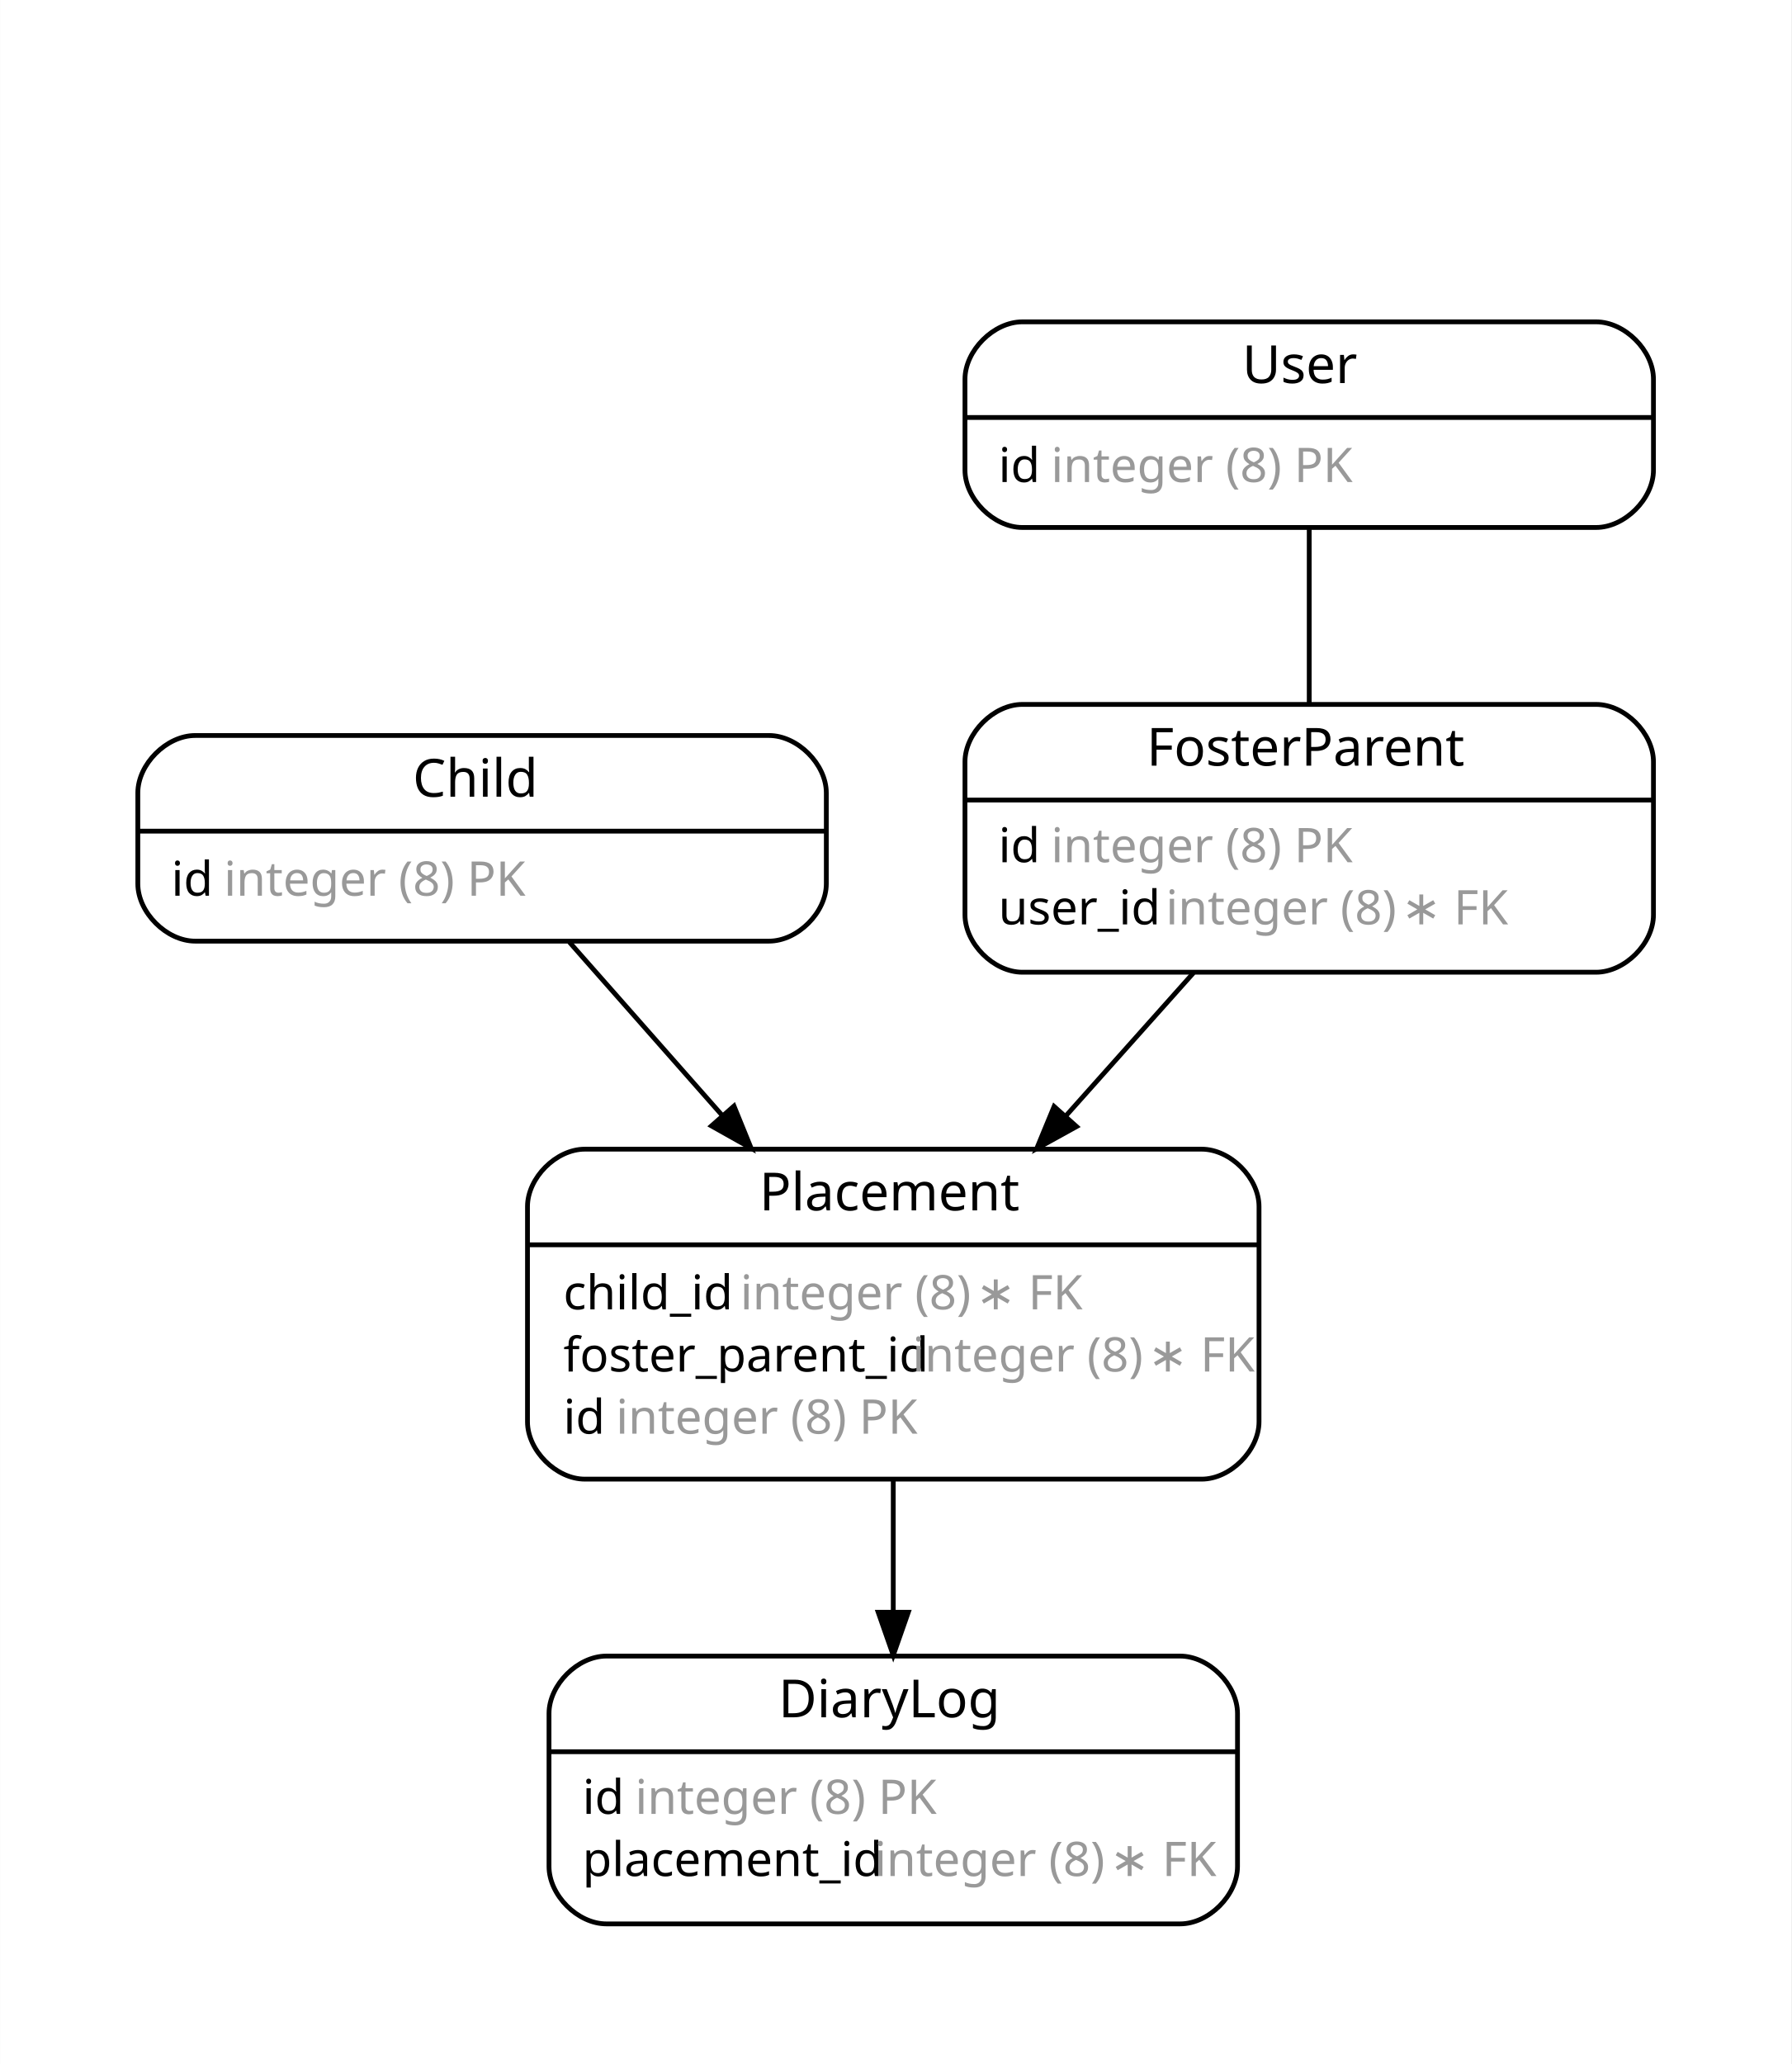
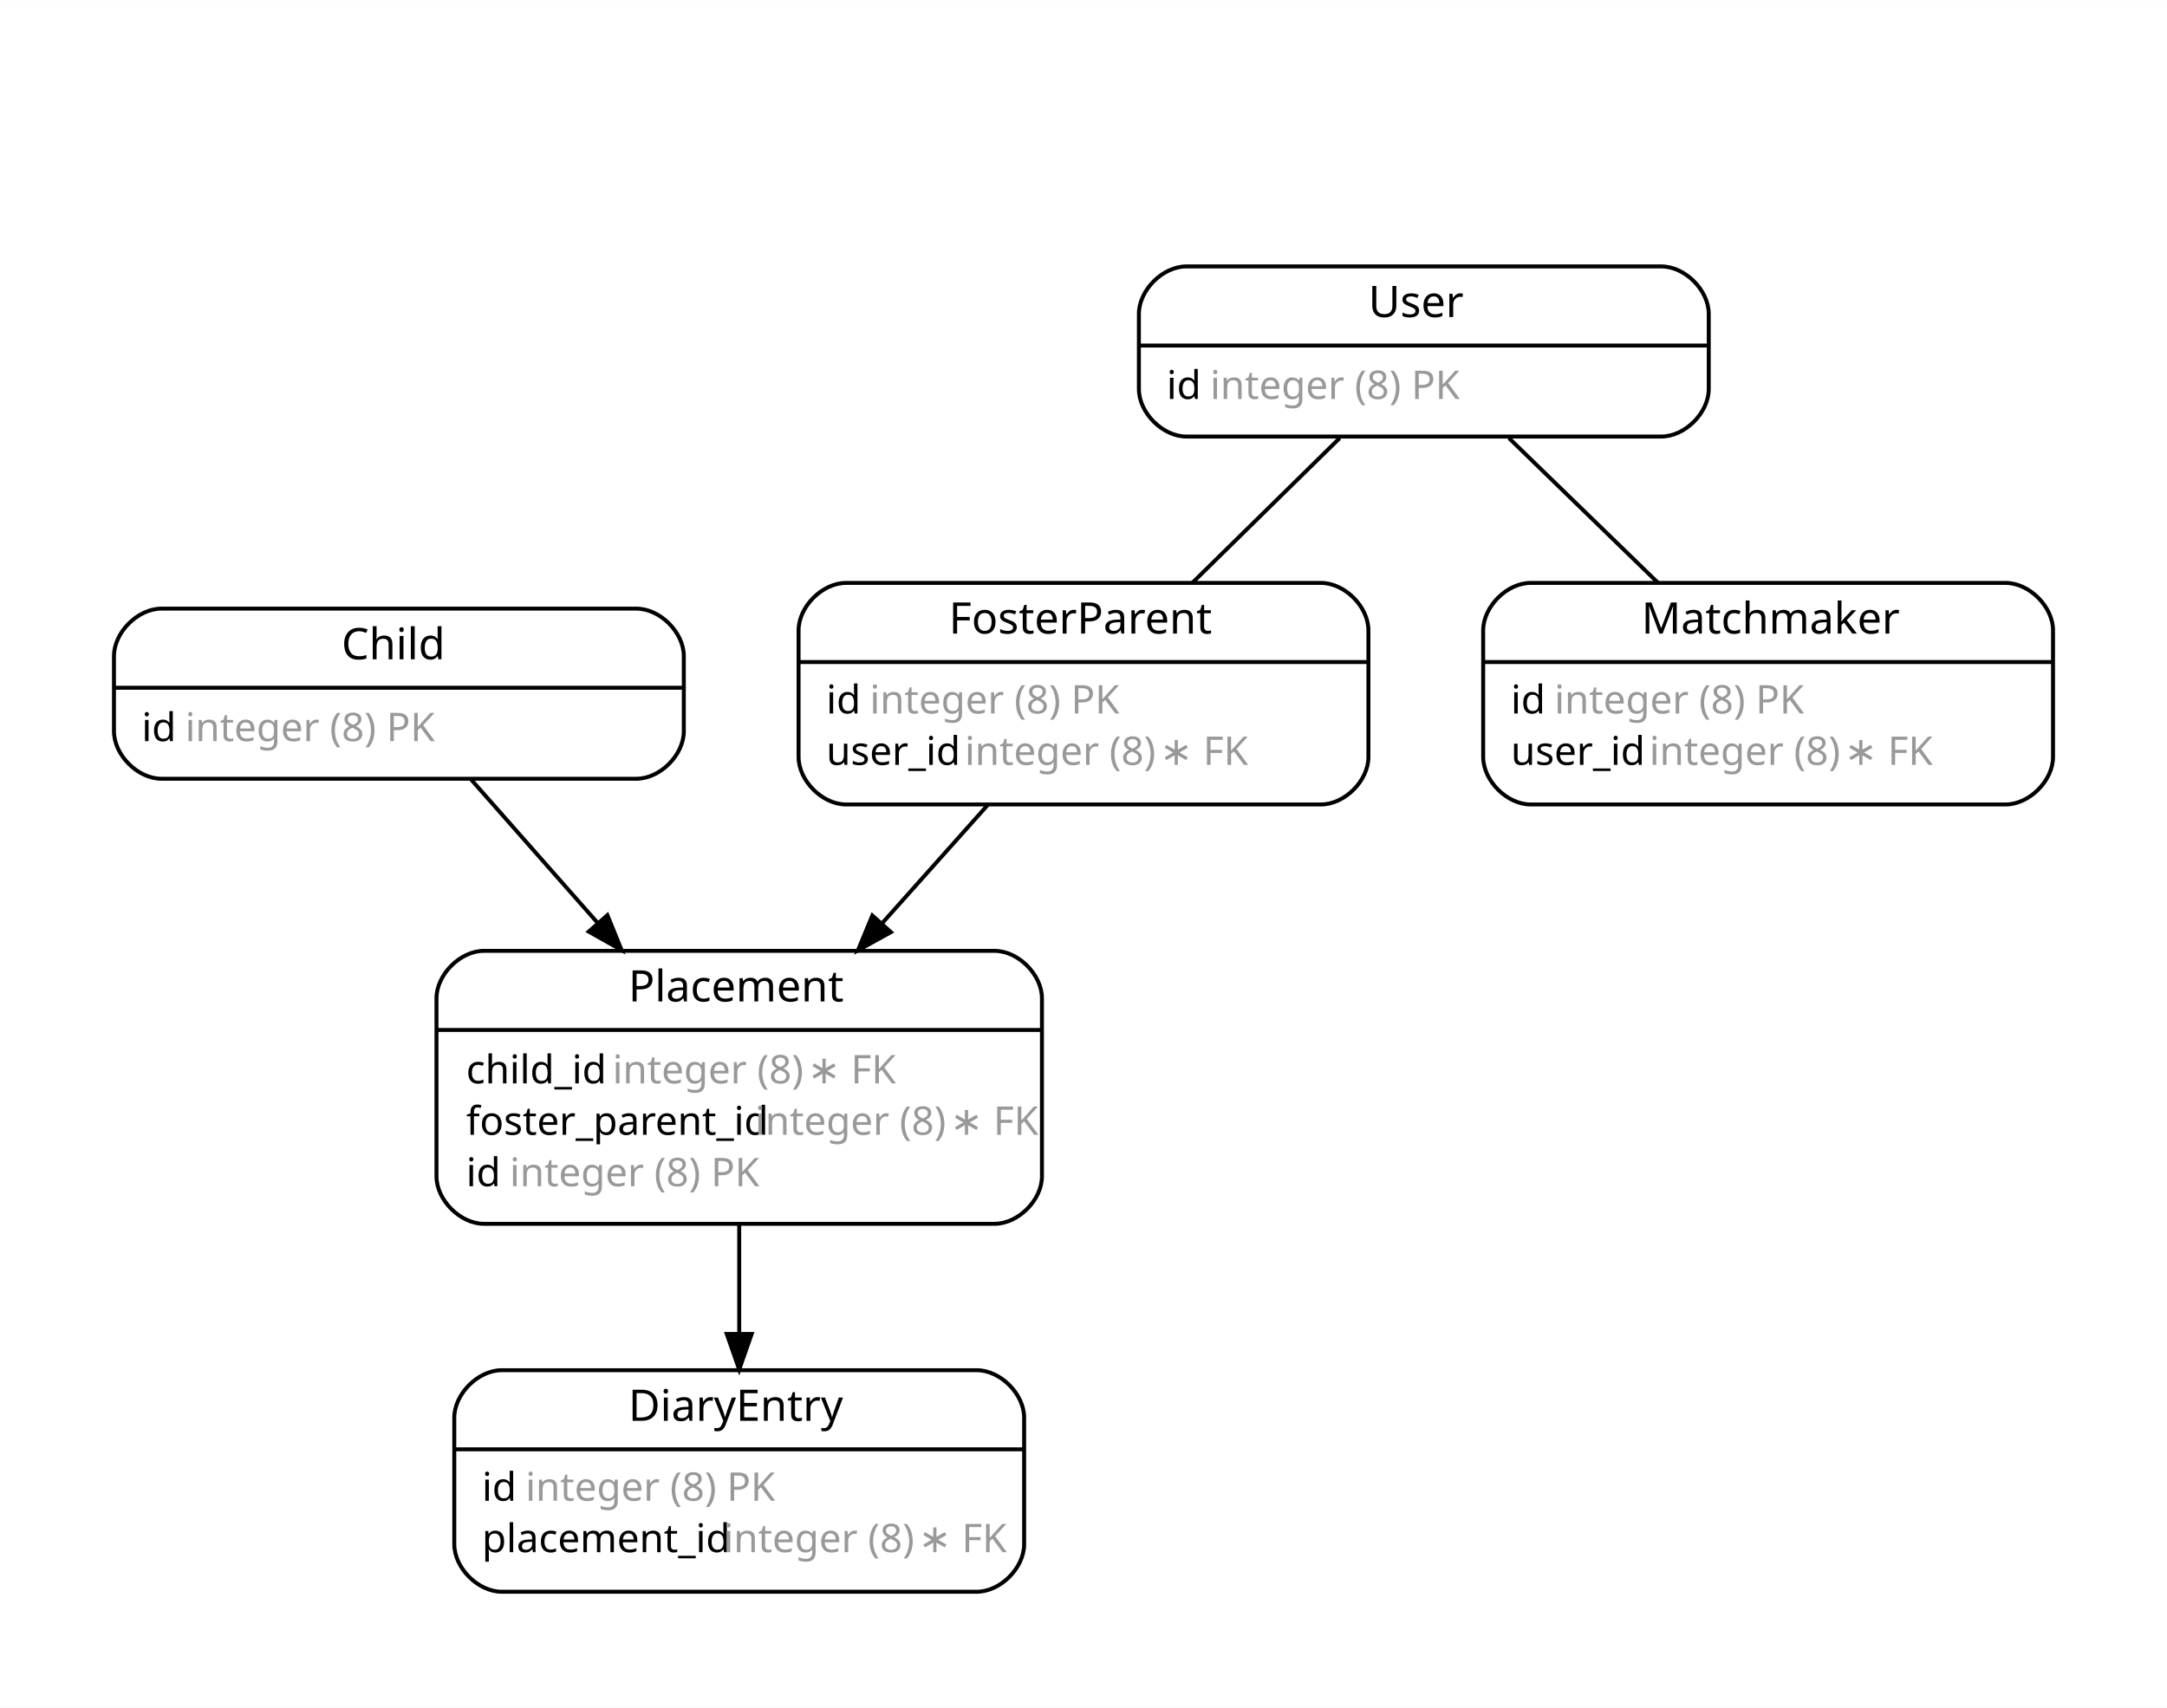
- <svg xmlns="http://www.w3.org/2000/svg" width="375pt" height="432pt" viewBox="0.00 0.00 374.60 431.60">
+ <svg xmlns="http://www.w3.org/2000/svg" width="548pt" height="432pt" viewBox="0.00 0.00 547.60 431.60">
  <g id="graph0" class="graph" transform="scale(1 1) rotate(0) translate(28.8 402.8)">
-     <polygon fill="white" stroke="transparent" points="-28.8,28.8 -28.8,-402.8 345.8,-402.8 345.8,28.8 -28.8,28.8" />
+     <polygon fill="white" stroke="transparent" points="-28.8,28.8 -28.8,-402.8 518.8,-402.8 518.8,28.8 -28.8,28.8" />
    <g id="node1" class="node">
      <path fill="none" stroke="black" d="M12,-206C12,-206 132,-206 132,-206 138,-206 144,-212 144,-218 144,-218 144,-237 144,-237 144,-243 138,-249 132,-249 132,-249 12,-249 12,-249 6,-249 0,-243 0,-237 0,-237 0,-218 0,-218 0,-212 6,-206 12,-206" />
      <text text-anchor="start" x="57.5" y="-236.2" font-family="Arial BoldMT" font-size="11.00">Child</text>
      <polyline fill="none" stroke="black" points="0,-229 144,-229 " />
      <text text-anchor="start" x="7" y="-215.5" font-family="ArialMT" font-size="10.00">id </text>
      <text text-anchor="start" x="18" y="-215.5" font-family="Arial ItalicMT" font-size="10.00" fill="#999999">integer (8) PK</text>
    </g>
-     <g id="node4" class="node">
+     <g id="node3" class="node">
+       <path fill="none" stroke="black" d="M185,-199.5C185,-199.5 305,-199.5 305,-199.5 311,-199.5 317,-205.5 317,-211.5 317,-211.5 317,-243.5 317,-243.5 317,-249.5 311,-255.5 305,-255.5 305,-255.5 185,-255.5 185,-255.5 179,-255.5 173,-249.5 173,-243.5 173,-243.5 173,-211.5 173,-211.5 173,-205.5 179,-199.5 185,-199.5" />
+       <text text-anchor="start" x="211" y="-242.7" font-family="Arial BoldMT" font-size="11.00">FosterParent</text>
+       <polyline fill="none" stroke="black" points="173,-235.5 317,-235.5 " />
+       <text text-anchor="start" x="180" y="-222.5" font-family="ArialMT" font-size="10.00">id </text>
+       <text text-anchor="start" x="191" y="-222.5" font-family="Arial ItalicMT" font-size="10.00" fill="#999999">integer (8) PK</text>
+       <text text-anchor="start" x="180" y="-209.5" font-family="ArialMT" font-size="10.00">user_id </text>
+       <text text-anchor="start" x="215" y="-209.5" font-family="Arial ItalicMT" font-size="10.00" fill="#999999">integer (8) ∗ FK</text>
+     </g>
+     <g id="node5" class="node">
      <path fill="none" stroke="black" d="M93.5,-93.5C93.5,-93.5 222.5,-93.5 222.5,-93.5 228.5,-93.5 234.5,-99.5 234.5,-105.5 234.5,-105.5 234.5,-150.5 234.5,-150.5 234.5,-156.5 228.5,-162.5 222.5,-162.5 222.5,-162.5 93.5,-162.5 93.5,-162.5 87.5,-162.5 81.5,-156.5 81.5,-150.5 81.5,-150.5 81.5,-105.5 81.5,-105.5 81.5,-99.5 87.5,-93.5 93.5,-93.5" />
      <text text-anchor="start" x="130" y="-149.7" font-family="Arial BoldMT" font-size="11.00">Placement</text>
      <polyline fill="none" stroke="black" points="81.5,-142.5 234.5,-142.5 " />
      <text text-anchor="start" x="89" y="-129" font-family="ArialMT" font-size="10.00">child_id </text>
      <text text-anchor="start" x="126" y="-129" font-family="Arial ItalicMT" font-size="10.00" fill="#999999">integer (8) ∗ FK</text>
      <text text-anchor="start" x="89" y="-116" font-family="ArialMT" font-size="10.00">foster_parent_id </text>
      <text text-anchor="start" x="162" y="-116" font-family="Arial ItalicMT" font-size="10.00" fill="#999999">integer (8) ∗ FK</text>
      <text text-anchor="start" x="89" y="-103" font-family="ArialMT" font-size="10.00">id </text>
      <text text-anchor="start" x="100" y="-103" font-family="Arial ItalicMT" font-size="10.00" fill="#999999">integer (8) PK</text>
    </g>
-     <g id="edge2" class="edge">
+     <g id="edge3" class="edge">
      <path fill="none" stroke="black" d="M90.24,-205.82C99.56,-195.26 111.23,-182.02 122.25,-169.53" />
      <polygon fill="black" stroke="black" points="124.69,-171.52 128.28,-162.69 119.97,-167.36 124.69,-171.52" />
    </g>
    <g id="node2" class="node">
      <path fill="none" stroke="black" d="M98,-0.5C98,-0.5 218,-0.5 218,-0.5 224,-0.5 230,-6.5 230,-12.5 230,-12.5 230,-44.5 230,-44.5 230,-50.5 224,-56.5 218,-56.5 218,-56.5 98,-56.5 98,-56.5 92,-56.5 86,-50.5 86,-44.5 86,-44.5 86,-12.5 86,-12.5 86,-6.5 92,-0.5 98,-0.5" />
-       <text text-anchor="start" x="134" y="-43.7" font-family="Arial BoldMT" font-size="11.00">DiaryLog</text>
+       <text text-anchor="start" x="130" y="-43.7" font-family="Arial BoldMT" font-size="11.00">DiaryEntry</text>
      <polyline fill="none" stroke="black" points="86,-36.5 230,-36.5 " />
      <text text-anchor="start" x="93" y="-23.5" font-family="ArialMT" font-size="10.00">id </text>
      <text text-anchor="start" x="104" y="-23.5" font-family="Arial ItalicMT" font-size="10.00" fill="#999999">integer (8) PK</text>
      <text text-anchor="start" x="93" y="-10.5" font-family="ArialMT" font-size="10.00">placement_id </text>
      <text text-anchor="start" x="154" y="-10.5" font-family="Arial ItalicMT" font-size="10.00" fill="#999999">integer (8) ∗ FK</text>
    </g>
-     <g id="node3" class="node">
-       <path fill="none" stroke="black" d="M185,-199.5C185,-199.5 305,-199.5 305,-199.5 311,-199.5 317,-205.5 317,-211.5 317,-211.5 317,-243.5 317,-243.5 317,-249.5 311,-255.5 305,-255.5 305,-255.5 185,-255.5 185,-255.5 179,-255.5 173,-249.5 173,-243.5 173,-243.5 173,-211.5 173,-211.5 173,-205.5 179,-199.5 185,-199.5" />
-       <text text-anchor="start" x="211" y="-242.7" font-family="Arial BoldMT" font-size="11.00">FosterParent</text>
-       <polyline fill="none" stroke="black" points="173,-235.5 317,-235.5 " />
-       <text text-anchor="start" x="180" y="-222.5" font-family="ArialMT" font-size="10.00">id </text>
-       <text text-anchor="start" x="191" y="-222.5" font-family="Arial ItalicMT" font-size="10.00" fill="#999999">integer (8) PK</text>
-       <text text-anchor="start" x="180" y="-209.5" font-family="ArialMT" font-size="10.00">user_id </text>
-       <text text-anchor="start" x="215" y="-209.5" font-family="Arial ItalicMT" font-size="10.00" fill="#999999">integer (8) ∗ FK</text>
-     </g>
-     <g id="edge4" class="edge">
+     <g id="edge6" class="edge">
      <path fill="none" stroke="black" d="M220.77,-199.34C212.51,-190.09 203.1,-179.55 194.12,-169.48" />
      <polygon fill="black" stroke="black" points="196.34,-167.23 188,-162.62 191.64,-171.43 196.34,-167.23" />
    </g>
-     <g id="edge3" class="edge">
+     <g id="node4" class="node">
+       <path fill="none" stroke="black" d="M358,-199.5C358,-199.5 478,-199.5 478,-199.5 484,-199.5 490,-205.5 490,-211.5 490,-211.5 490,-243.5 490,-243.5 490,-249.5 484,-255.5 478,-255.5 478,-255.5 358,-255.5 358,-255.5 352,-255.5 346,-249.5 346,-243.5 346,-243.5 346,-211.5 346,-211.5 346,-205.5 352,-199.5 358,-199.5" />
+       <text text-anchor="start" x="386" y="-242.7" font-family="Arial BoldMT" font-size="11.00">Matchmaker</text>
+       <polyline fill="none" stroke="black" points="346,-235.5 490,-235.5 " />
+       <text text-anchor="start" x="353" y="-222.5" font-family="ArialMT" font-size="10.00">id </text>
+       <text text-anchor="start" x="364" y="-222.5" font-family="Arial ItalicMT" font-size="10.00" fill="#999999">integer (8) PK</text>
+       <text text-anchor="start" x="353" y="-209.5" font-family="ArialMT" font-size="10.00">user_id </text>
+       <text text-anchor="start" x="388" y="-209.5" font-family="Arial ItalicMT" font-size="10.00" fill="#999999">integer (8) ∗ FK</text>
+     </g>
+     <g id="edge5" class="edge">
      <path fill="none" stroke="black" d="M158,-93.45C158,-84.53 158,-74.87 158,-65.82" />
      <polygon fill="black" stroke="black" points="161.15,-65.66 158,-56.66 154.85,-65.66 161.15,-65.66" />
    </g>
-     <g id="node5" class="node">
-       <path fill="none" stroke="black" d="M185,-292.5C185,-292.5 305,-292.5 305,-292.5 311,-292.5 317,-298.5 317,-304.5 317,-304.5 317,-323.5 317,-323.5 317,-329.5 311,-335.5 305,-335.5 305,-335.5 185,-335.5 185,-335.5 179,-335.5 173,-329.5 173,-323.5 173,-323.5 173,-304.5 173,-304.5 173,-298.5 179,-292.5 185,-292.5" />
-       <text text-anchor="start" x="231" y="-322.7" font-family="Arial BoldMT" font-size="11.00">User</text>
-       <polyline fill="none" stroke="black" points="173,-315.5 317,-315.5 " />
-       <text text-anchor="start" x="180" y="-302" font-family="ArialMT" font-size="10.00">id </text>
-       <text text-anchor="start" x="191" y="-302" font-family="Arial ItalicMT" font-size="10.00" fill="#999999">integer (8) PK</text>
+     <g id="node6" class="node">
+       <path fill="none" stroke="black" d="M271,-292.5C271,-292.5 391,-292.5 391,-292.5 397,-292.5 403,-298.5 403,-304.5 403,-304.5 403,-323.5 403,-323.5 403,-329.5 397,-335.5 391,-335.5 391,-335.5 271,-335.5 271,-335.5 265,-335.5 259,-329.5 259,-323.5 259,-323.5 259,-304.5 259,-304.5 259,-298.5 265,-292.5 271,-292.5" />
+       <text text-anchor="start" x="317" y="-322.7" font-family="Arial BoldMT" font-size="11.00">User</text>
+       <polyline fill="none" stroke="black" points="259,-315.5 403,-315.5 " />
+       <text text-anchor="start" x="266" y="-302" font-family="ArialMT" font-size="10.00">id </text>
+       <text text-anchor="start" x="277" y="-302" font-family="Arial ItalicMT" font-size="10.00" fill="#999999">integer (8) PK</text>
    </g>
    <g id="edge1" class="edge">
-       <path fill="none" stroke="black" d="M245,-292.11C245,-281.07 245,-267.38 245,-255.53" />
+       <path fill="none" stroke="black" d="M309.74,-292.11C298.5,-281.07 284.57,-267.38 272.51,-255.53" />
+     </g>
+     <g id="edge2" class="edge">
+       <path fill="none" stroke="black" d="M352.51,-292.11C363.88,-281.07 377.97,-267.38 390.17,-255.53" />
    </g>
  </g>
</svg>
